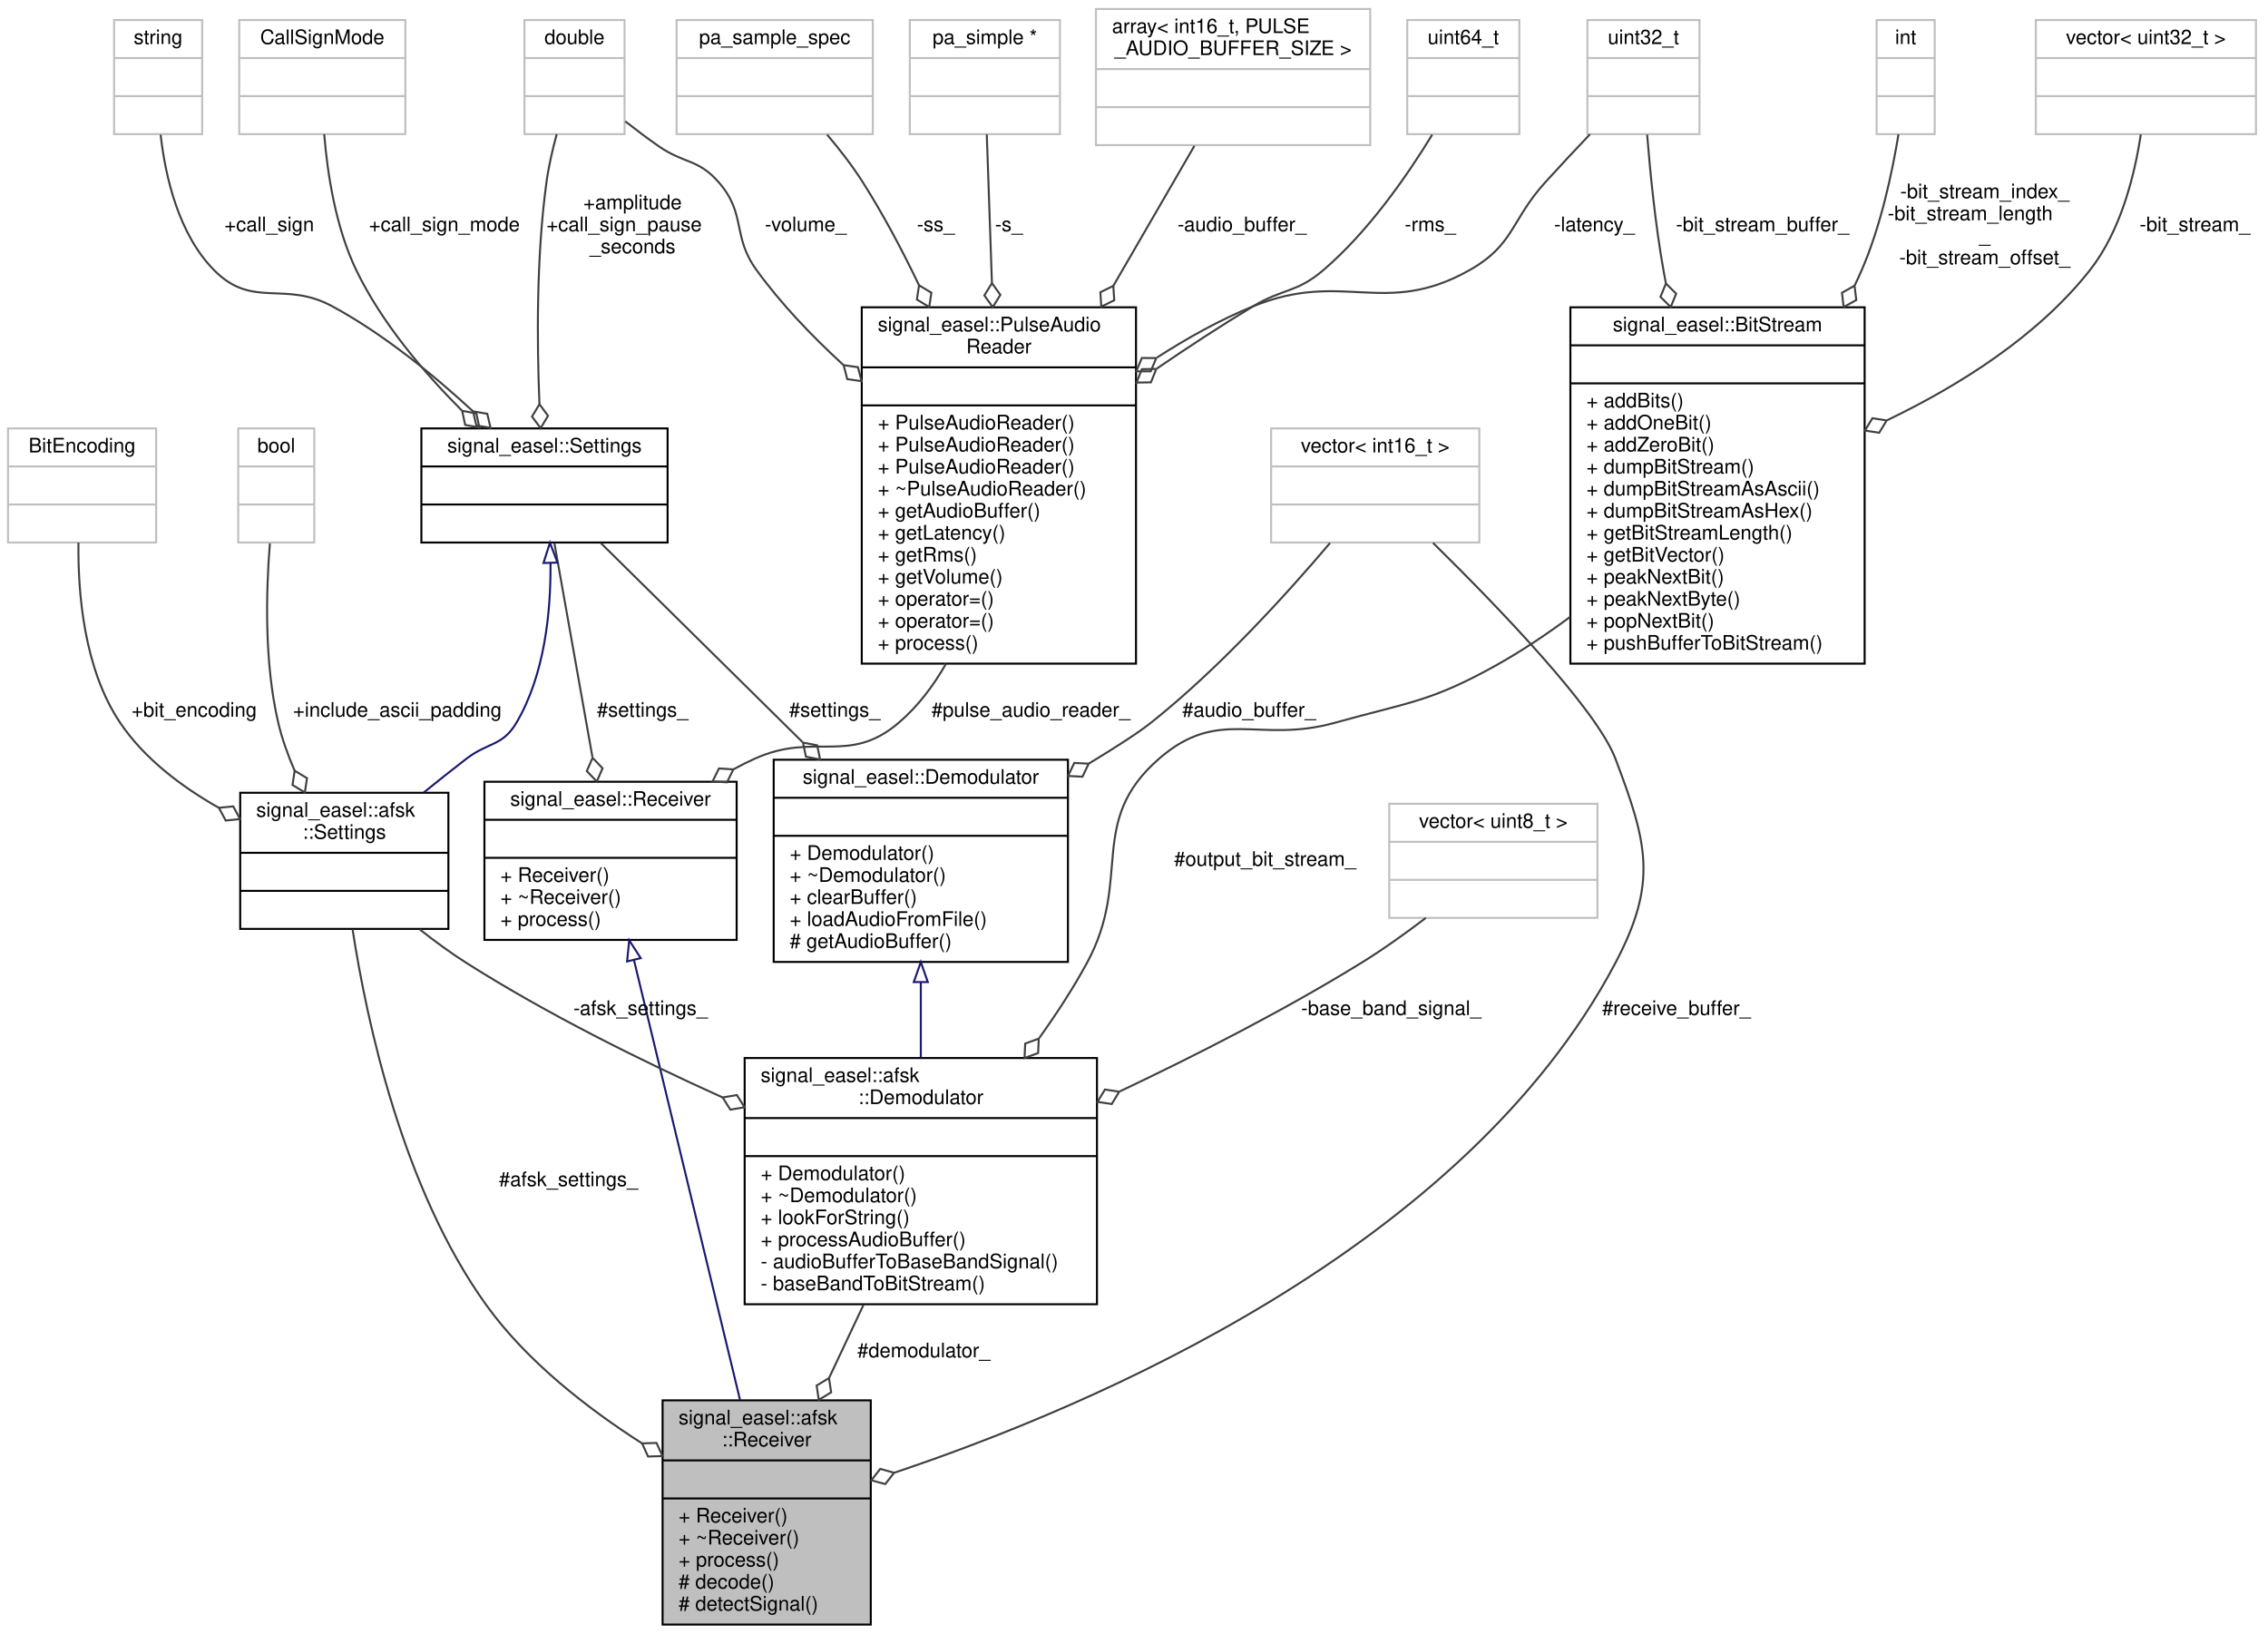
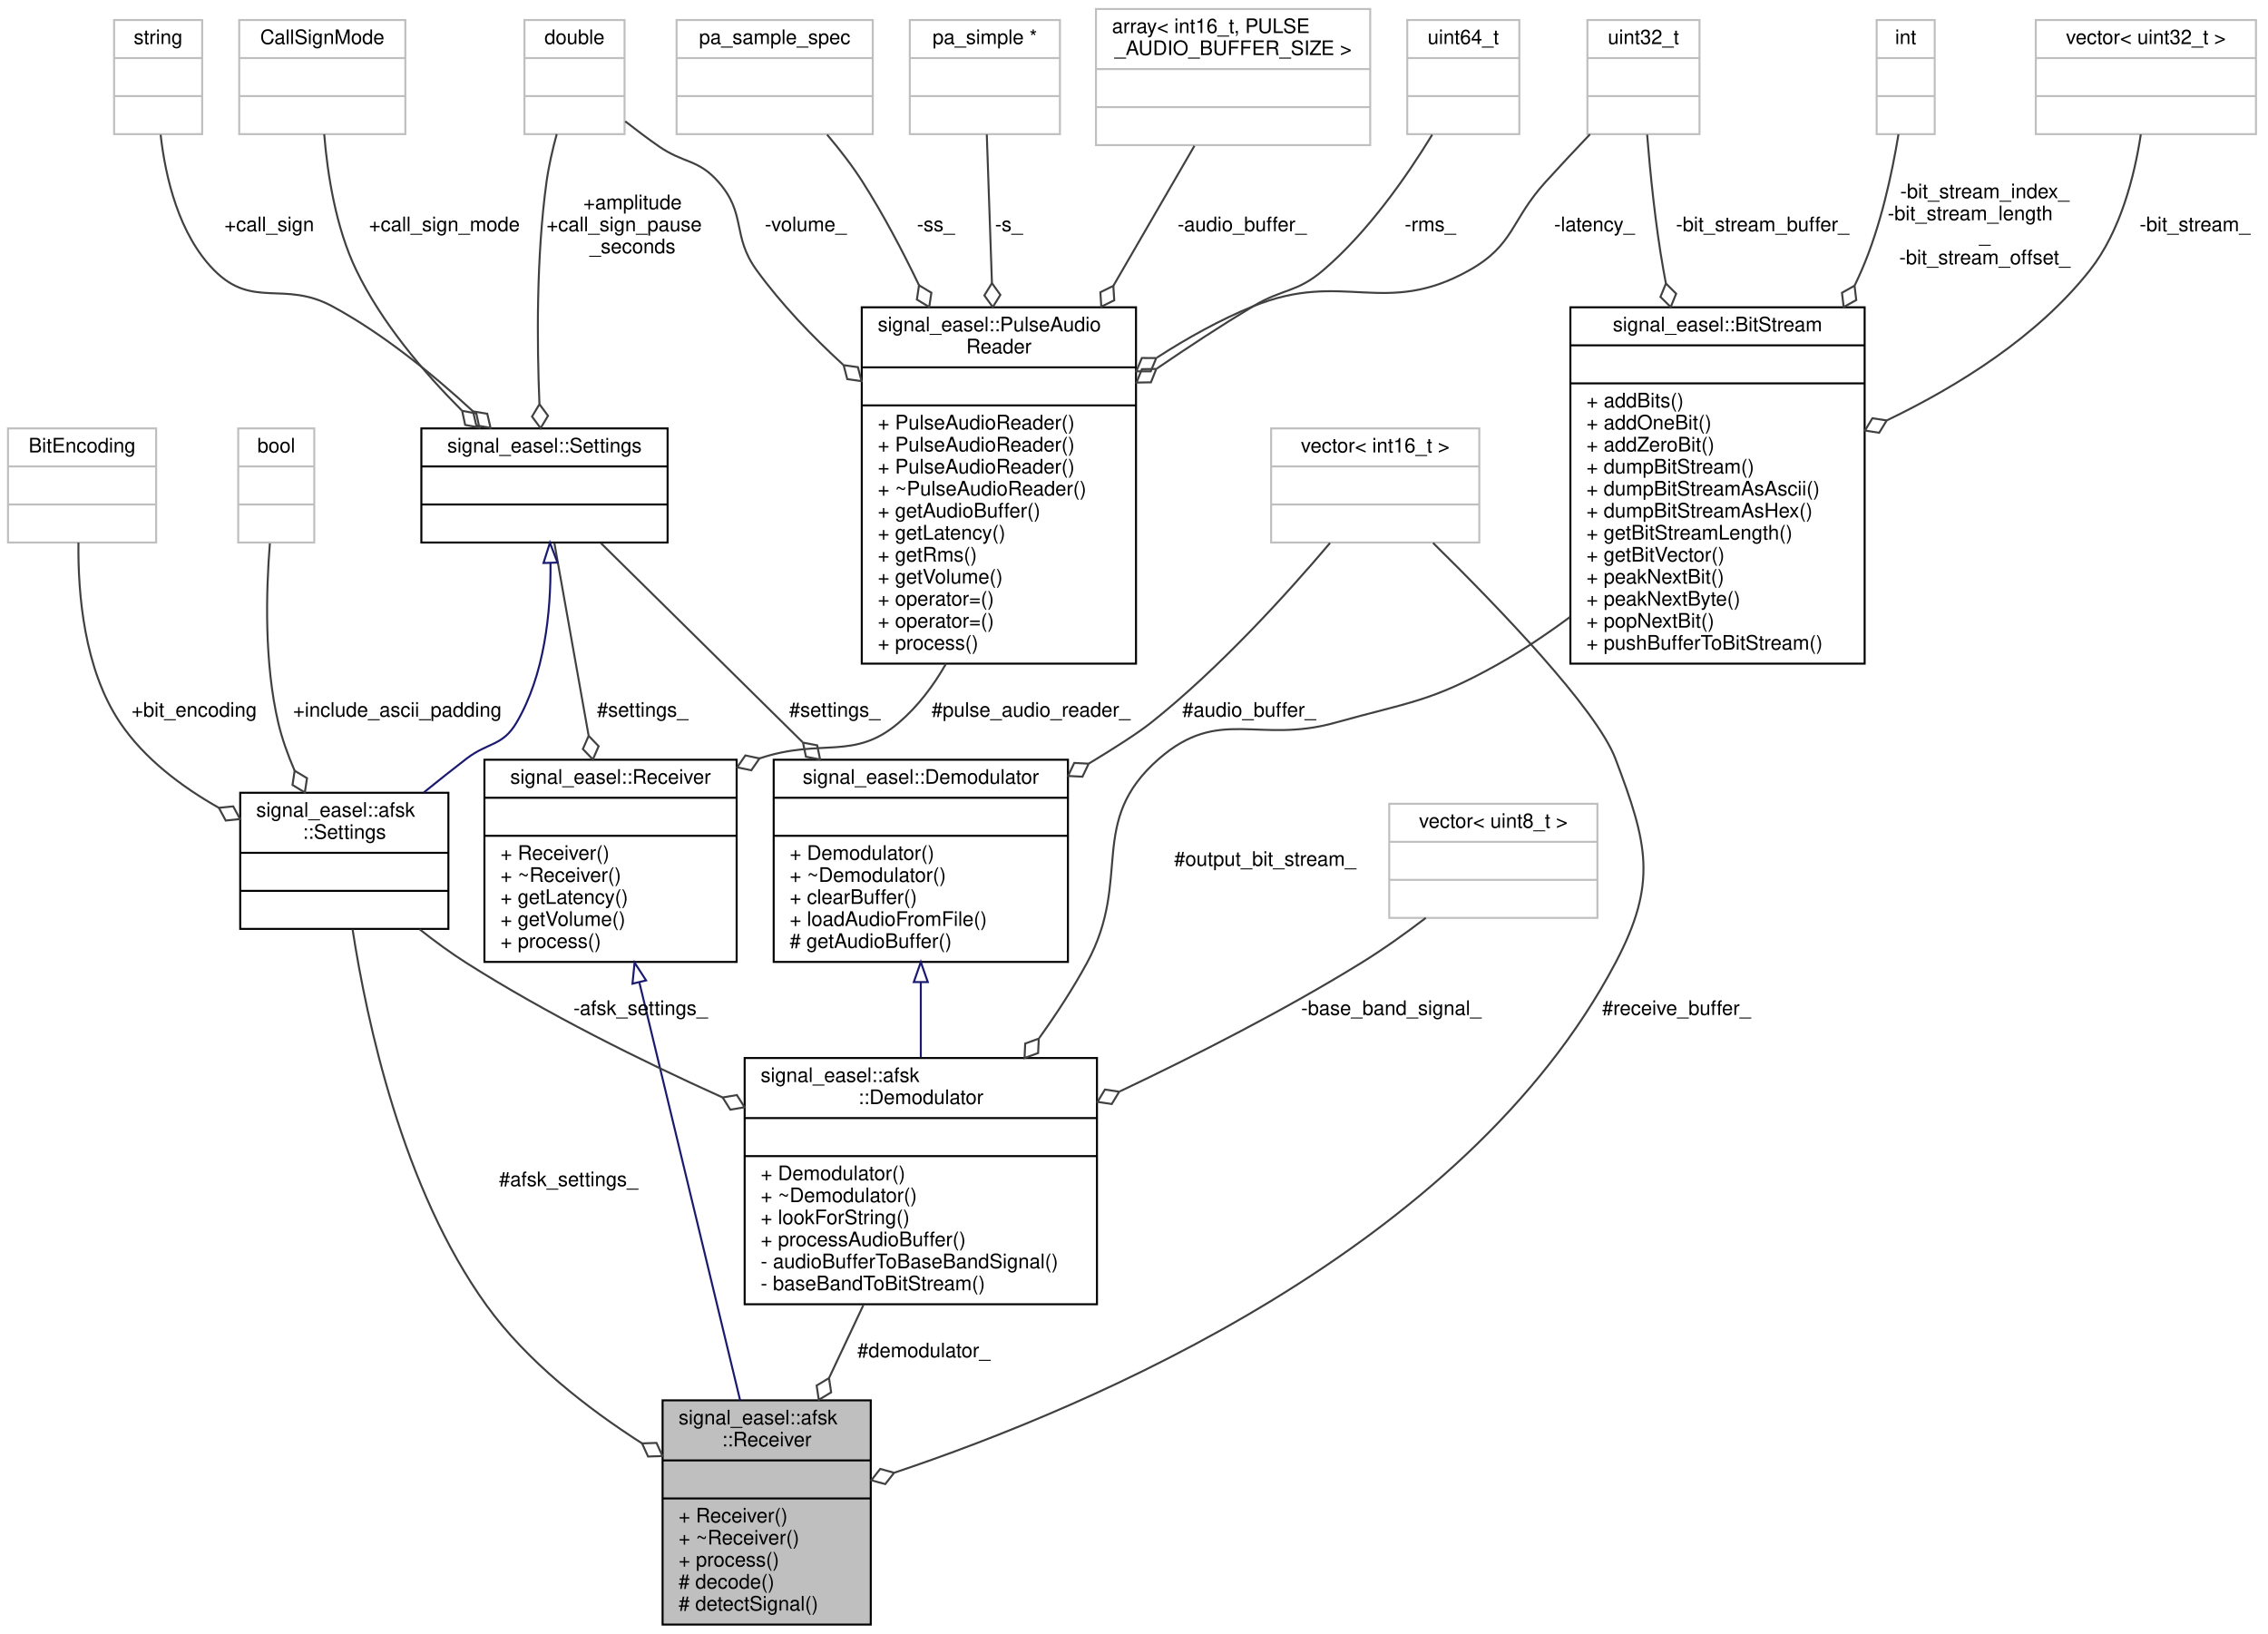
<svg xmlns="http://www.w3.org/2000/svg" xmlns:xlink="http://www.w3.org/1999/xlink" width="1133pt" height="816pt" viewBox="0.00 0.00 1133.00 816.00">
  <g id="graph0" class="graph" transform="scale(1 1) rotate(0) translate(4 812)">
    <g id="node1" class="node">
      <g id="a_node1">
        <a xlink:title="For receiving AFSK signals via a pulse audio stream.">
          <polygon fill="#bfbfbf" stroke="black" points="327,-0.5 327,-112.5 431,-112.5 431,-0.5 327,-0.5" />
          <text text-anchor="start" x="335" y="-100.5" font-family="Helvetica,sans-Serif" font-size="10.00">signal_easel::afsk</text>
          <text text-anchor="middle" x="379" y="-89.5" font-family="Helvetica,sans-Serif" font-size="10.00">::Receiver</text>
          <polyline fill="none" stroke="black" points="327,-82.5 431,-82.5 " />
          <text text-anchor="middle" x="379" y="-70.5" font-family="Helvetica,sans-Serif" font-size="10.00"> </text>
          <polyline fill="none" stroke="black" points="327,-63.5 431,-63.5 " />
          <text text-anchor="start" x="335" y="-51.5" font-family="Helvetica,sans-Serif" font-size="10.00">+ Receiver()</text>
          <text text-anchor="start" x="335" y="-40.5" font-family="Helvetica,sans-Serif" font-size="10.00">+ ~Receiver()</text>
          <text text-anchor="start" x="335" y="-29.5" font-family="Helvetica,sans-Serif" font-size="10.00">+ process()</text>
          <text text-anchor="start" x="335" y="-18.5" font-family="Helvetica,sans-Serif" font-size="10.00"># decode()</text>
          <text text-anchor="start" x="335" y="-7.5" font-family="Helvetica,sans-Serif" font-size="10.00"># detectSignal()</text>
        </a>
      </g>
    </g>
    <g id="node2" class="node">
      <g id="a_node2">
        <a xlink:href="classsignal__easel_1_1Receiver.html" target="_top" xlink:title=" ">
-           <polygon fill="none" stroke="black" points="238,-342.5 238,-421.5 364,-421.5 364,-342.5 238,-342.5" />
-           <text text-anchor="middle" x="301" y="-409.5" font-family="Helvetica,sans-Serif" font-size="10.00">signal_easel::Receiver</text>
-           <polyline fill="none" stroke="black" points="238,-402.5 364,-402.5 " />
-           <text text-anchor="middle" x="301" y="-390.5" font-family="Helvetica,sans-Serif" font-size="10.00"> </text>
-           <polyline fill="none" stroke="black" points="238,-383.5 364,-383.5 " />
-           <text text-anchor="start" x="246" y="-371.5" font-family="Helvetica,sans-Serif" font-size="10.00">+ Receiver()</text>
-           <text text-anchor="start" x="246" y="-360.5" font-family="Helvetica,sans-Serif" font-size="10.00">+ ~Receiver()</text>
-           <text text-anchor="start" x="246" y="-349.5" font-family="Helvetica,sans-Serif" font-size="10.00">+ process()</text>
+           <polygon fill="none" stroke="black" points="238,-331.5 238,-432.5 364,-432.5 364,-331.5 238,-331.5" />
+           <text text-anchor="middle" x="301" y="-420.5" font-family="Helvetica,sans-Serif" font-size="10.00">signal_easel::Receiver</text>
+           <polyline fill="none" stroke="black" points="238,-413.5 364,-413.5 " />
+           <text text-anchor="middle" x="301" y="-401.5" font-family="Helvetica,sans-Serif" font-size="10.00"> </text>
+           <polyline fill="none" stroke="black" points="238,-394.5 364,-394.5 " />
+           <text text-anchor="start" x="246" y="-382.5" font-family="Helvetica,sans-Serif" font-size="10.00">+ Receiver()</text>
+           <text text-anchor="start" x="246" y="-371.5" font-family="Helvetica,sans-Serif" font-size="10.00">+ ~Receiver()</text>
+           <text text-anchor="start" x="246" y="-360.5" font-family="Helvetica,sans-Serif" font-size="10.00">+ getLatency()</text>
+           <text text-anchor="start" x="246" y="-349.5" font-family="Helvetica,sans-Serif" font-size="10.00">+ getVolume()</text>
+           <text text-anchor="start" x="246" y="-338.5" font-family="Helvetica,sans-Serif" font-size="10.00">+ process()</text>
        </a>
      </g>
    </g>
    <g id="edge1" class="edge">
-       <path fill="none" stroke="midnightblue" d="M312.69,-332.5C326.89,-273.6 350.79,-174.51 365.68,-112.73" />
-       <polygon fill="none" stroke="midnightblue" points="309.27,-331.76 310.33,-342.3 316.08,-333.4 309.27,-331.76" />
+       <path fill="none" stroke="midnightblue" d="M315.44,-321.13C329.83,-261.42 351.76,-170.49 365.73,-112.54" />
+       <polygon fill="none" stroke="midnightblue" points="311.96,-320.62 313.02,-331.16 318.76,-322.26 311.96,-320.62" />
    </g>
    <g id="node3" class="node">
      <g id="a_node3">
        <a xlink:href="classsignal__easel_1_1PulseAudioReader.html" target="_top" xlink:title=" ">
          <polygon fill="none" stroke="black" points="426.5,-480.5 426.5,-658.5 563.5,-658.5 563.5,-480.5 426.5,-480.5" />
          <text text-anchor="start" x="434.5" y="-646.5" font-family="Helvetica,sans-Serif" font-size="10.00">signal_easel::PulseAudio</text>
          <text text-anchor="middle" x="495" y="-635.5" font-family="Helvetica,sans-Serif" font-size="10.00">Reader</text>
          <polyline fill="none" stroke="black" points="426.5,-628.5 563.5,-628.5 " />
          <text text-anchor="middle" x="495" y="-616.5" font-family="Helvetica,sans-Serif" font-size="10.00"> </text>
          <polyline fill="none" stroke="black" points="426.5,-609.5 563.5,-609.5 " />
          <text text-anchor="start" x="434.5" y="-597.5" font-family="Helvetica,sans-Serif" font-size="10.00">+ PulseAudioReader()</text>
          <text text-anchor="start" x="434.5" y="-586.5" font-family="Helvetica,sans-Serif" font-size="10.00">+ PulseAudioReader()</text>
          <text text-anchor="start" x="434.5" y="-575.5" font-family="Helvetica,sans-Serif" font-size="10.00">+ PulseAudioReader()</text>
          <text text-anchor="start" x="434.5" y="-564.5" font-family="Helvetica,sans-Serif" font-size="10.00">+ ~PulseAudioReader()</text>
          <text text-anchor="start" x="434.5" y="-553.5" font-family="Helvetica,sans-Serif" font-size="10.00">+ getAudioBuffer()</text>
          <text text-anchor="start" x="434.5" y="-542.5" font-family="Helvetica,sans-Serif" font-size="10.00">+ getLatency()</text>
          <text text-anchor="start" x="434.5" y="-531.5" font-family="Helvetica,sans-Serif" font-size="10.00">+ getRms()</text>
          <text text-anchor="start" x="434.5" y="-520.5" font-family="Helvetica,sans-Serif" font-size="10.00">+ getVolume()</text>
          <text text-anchor="start" x="434.5" y="-509.5" font-family="Helvetica,sans-Serif" font-size="10.00">+ operator=()</text>
          <text text-anchor="start" x="434.5" y="-498.5" font-family="Helvetica,sans-Serif" font-size="10.00">+ operator=()</text>
          <text text-anchor="start" x="434.5" y="-487.5" font-family="Helvetica,sans-Serif" font-size="10.00">+ process()</text>
        </a>
      </g>
    </g>
    <g id="edge2" class="edge">
-       <path fill="none" stroke="#404040" d="M468.59,-480.46C462.28,-469.4 454.53,-459.13 445,-451 419.92,-429.58 403.04,-446.63 373,-433 369.47,-431.4 365.92,-429.62 362.4,-427.71" />
-       <polygon fill="none" stroke="#404040" points="362.35,-427.68 355.16,-428.14 351.97,-421.67 359.17,-421.21 362.35,-427.68" />
+       <path fill="none" stroke="#404040" d="M468.59,-480.46C462.28,-469.4 454.53,-459.13 445,-451 422.46,-431.76 406.55,-443.56 375.44,-433.16" />
+       <polygon fill="none" stroke="#404040" points="375.41,-433.15 368.36,-434.65 364.27,-428.71 371.32,-427.22 375.41,-433.15" />
      <text text-anchor="middle" x="511" y="-454" font-family="Helvetica,sans-Serif" font-size="10.00"> #pulse_audio_reader_</text>
    </g>
    <g id="node4" class="node">
      <g id="a_node4">
        <a xlink:title=" ">
          <polygon fill="none" stroke="#bfbfbf" points="258,-745 258,-802 308,-802 308,-745 258,-745" />
          <text text-anchor="middle" x="283" y="-790" font-family="Helvetica,sans-Serif" font-size="10.00">double</text>
          <polyline fill="none" stroke="#bfbfbf" points="258,-783 308,-783 " />
          <text text-anchor="middle" x="283" y="-771" font-family="Helvetica,sans-Serif" font-size="10.00"> </text>
          <polyline fill="none" stroke="#bfbfbf" points="258,-764 308,-764 " />
          <text text-anchor="middle" x="283" y="-752" font-family="Helvetica,sans-Serif" font-size="10.00"> </text>
        </a>
      </g>
    </g>
    <g id="edge3" class="edge">
      <path fill="none" stroke="#404040" d="M308.35,-751.39C313.75,-747.16 319.48,-742.83 325,-739 337.77,-730.13 344.76,-732.7 355,-721 369.03,-704.97 361.48,-694.23 374,-677 386.24,-660.16 401.58,-644.11 417.19,-629.82" />
      <polygon fill="none" stroke="#404040" points="417.44,-629.6 419.26,-622.62 426.4,-621.61 424.58,-628.59 417.44,-629.6" />
      <text text-anchor="middle" x="398.5" y="-696.5" font-family="Helvetica,sans-Serif" font-size="10.00"> -volume_</text>
    </g>
    <g id="node10" class="node">
      <g id="a_node10">
        <a xlink:href="structsignal__easel_1_1Settings.html" target="_top" xlink:title="The universal settings for MWAV.">
          <polygon fill="none" stroke="black" points="206.5,-541 206.5,-598 329.5,-598 329.5,-541 206.5,-541" />
          <text text-anchor="middle" x="268" y="-586" font-family="Helvetica,sans-Serif" font-size="10.00">signal_easel::Settings</text>
          <polyline fill="none" stroke="black" points="206.5,-579 329.5,-579 " />
          <text text-anchor="middle" x="268" y="-567" font-family="Helvetica,sans-Serif" font-size="10.00"> </text>
          <polyline fill="none" stroke="black" points="206.5,-560 329.5,-560 " />
          <text text-anchor="middle" x="268" y="-548" font-family="Helvetica,sans-Serif" font-size="10.00"> </text>
        </a>
      </g>
    </g>
    <g id="edge10" class="edge">
      <path fill="none" stroke="#404040" d="M274.11,-744.98C272.02,-737.3 270.08,-728.89 269,-721 263.9,-683.74 264.22,-640.8 265.48,-610.35" />
      <polygon fill="none" stroke="#404040" points="265.49,-610.1 261.78,-603.92 266.06,-598.11 269.77,-604.3 265.49,-610.1" />
      <text text-anchor="middle" x="312" y="-707.5" font-family="Helvetica,sans-Serif" font-size="10.00"> +amplitude</text>
      <text text-anchor="start" x="269" y="-696.5" font-family="Helvetica,sans-Serif" font-size="10.00">+call_sign_pause</text>
      <text text-anchor="middle" x="312" y="-685.5" font-family="Helvetica,sans-Serif" font-size="10.00">_seconds</text>
    </g>
    <g id="node5" class="node">
      <g id="a_node5">
        <a xlink:title=" ">
          <polygon fill="none" stroke="#bfbfbf" points="699,-745 699,-802 755,-802 755,-745 699,-745" />
          <text text-anchor="middle" x="727" y="-790" font-family="Helvetica,sans-Serif" font-size="10.00">uint64_t</text>
          <polyline fill="none" stroke="#bfbfbf" points="699,-783 755,-783 " />
          <text text-anchor="middle" x="727" y="-771" font-family="Helvetica,sans-Serif" font-size="10.00"> </text>
          <polyline fill="none" stroke="#bfbfbf" points="699,-764 755,-764 " />
          <text text-anchor="middle" x="727" y="-752" font-family="Helvetica,sans-Serif" font-size="10.00"> </text>
        </a>
      </g>
    </g>
    <g id="edge4" class="edge">
      <path fill="none" stroke="#404040" d="M711.46,-744.69C698.85,-724.03 679.51,-696.22 657,-677 643.7,-665.64 636.99,-668.02 622,-659 606.13,-649.45 589.61,-638.63 573.93,-627.91" />
      <polygon fill="none" stroke="#404040" points="573.64,-627.72 566.43,-627.6 563.76,-620.9 570.97,-621.02 573.64,-627.72" />
      <text text-anchor="middle" x="710.5" y="-696.5" font-family="Helvetica,sans-Serif" font-size="10.00"> -rms_</text>
    </g>
    <g id="node6" class="node">
      <g id="a_node6">
        <a xlink:title=" ">
          <polygon fill="none" stroke="#bfbfbf" points="334,-745 334,-802 432,-802 432,-745 334,-745" />
          <text text-anchor="middle" x="383" y="-790" font-family="Helvetica,sans-Serif" font-size="10.00">pa_sample_spec</text>
          <polyline fill="none" stroke="#bfbfbf" points="334,-783 432,-783 " />
          <text text-anchor="middle" x="383" y="-771" font-family="Helvetica,sans-Serif" font-size="10.00"> </text>
          <polyline fill="none" stroke="#bfbfbf" points="334,-764 432,-764 " />
          <text text-anchor="middle" x="383" y="-752" font-family="Helvetica,sans-Serif" font-size="10.00"> </text>
        </a>
      </g>
    </g>
    <g id="edge5" class="edge">
      <path fill="none" stroke="#404040" d="M409.19,-744.75C415.46,-737.35 421.83,-729.14 427,-721 437.18,-704.96 446.65,-687.15 455.09,-669.55" />
      <polygon fill="none" stroke="#404040" points="455.11,-669.5 454.04,-662.37 460.2,-658.64 461.28,-665.77 455.11,-669.5" />
      <text text-anchor="middle" x="463.5" y="-696.5" font-family="Helvetica,sans-Serif" font-size="10.00"> -ss_</text>
    </g>
    <g id="node7" class="node">
      <g id="a_node7">
        <a xlink:title=" ">
          <polygon fill="none" stroke="#bfbfbf" points="543.5,-739.5 543.5,-807.5 680.5,-807.5 680.5,-739.5 543.5,-739.5" />
          <text text-anchor="start" x="551.5" y="-795.5" font-family="Helvetica,sans-Serif" font-size="10.00">array&lt; int16_t, PULSE</text>
          <text text-anchor="middle" x="612" y="-784.5" font-family="Helvetica,sans-Serif" font-size="10.00">_AUDIO_BUFFER_SIZE &gt;</text>
          <polyline fill="none" stroke="#bfbfbf" points="543.5,-777.5 680.5,-777.5 " />
          <text text-anchor="middle" x="612" y="-765.5" font-family="Helvetica,sans-Serif" font-size="10.00"> </text>
          <polyline fill="none" stroke="#bfbfbf" points="543.5,-758.5 680.5,-758.5 " />
          <text text-anchor="middle" x="612" y="-746.5" font-family="Helvetica,sans-Serif" font-size="10.00"> </text>
        </a>
      </g>
    </g>
    <g id="edge6" class="edge">
      <path fill="none" stroke="#404040" d="M592.68,-739.14C581.5,-719.84 566.78,-694.44 552.18,-669.22" />
      <polygon fill="none" stroke="#404040" points="552.17,-669.21 545.7,-666.02 546.16,-658.82 552.63,-662.01 552.17,-669.21" />
      <text text-anchor="middle" x="616.5" y="-696.5" font-family="Helvetica,sans-Serif" font-size="10.00"> -audio_buffer_</text>
    </g>
    <g id="node8" class="node">
      <g id="a_node8">
        <a xlink:title=" ">
          <polygon fill="none" stroke="#bfbfbf" points="789,-745 789,-802 845,-802 845,-745 789,-745" />
          <text text-anchor="middle" x="817" y="-790" font-family="Helvetica,sans-Serif" font-size="10.00">uint32_t</text>
          <polyline fill="none" stroke="#bfbfbf" points="789,-783 845,-783 " />
          <text text-anchor="middle" x="817" y="-771" font-family="Helvetica,sans-Serif" font-size="10.00"> </text>
          <polyline fill="none" stroke="#bfbfbf" points="789,-764 845,-764 " />
          <text text-anchor="middle" x="817" y="-752" font-family="Helvetica,sans-Serif" font-size="10.00"> </text>
        </a>
      </g>
    </g>
    <g id="edge7" class="edge">
      <path fill="none" stroke="#404040" d="M790.3,-744.93C783,-737.26 775.13,-728.86 768,-721 750.65,-701.86 752.53,-689.65 730,-677 687.57,-653.17 667.07,-677.36 622,-659 605.62,-652.33 589.27,-643.24 574.01,-633.41" />
      <polygon fill="none" stroke="#404040" points="573.63,-633.16 566.42,-633.17 563.64,-626.51 570.85,-626.5 573.63,-633.16" />
      <text text-anchor="middle" x="792.5" y="-696.5" font-family="Helvetica,sans-Serif" font-size="10.00"> -latency_</text>
    </g>
    <g id="node19" class="node">
      <g id="a_node19">
        <a xlink:href="classsignal__easel_1_1BitStream.html" target="_top" xlink:title=" ">
          <polygon fill="none" stroke="black" points="780.5,-480.5 780.5,-658.5 927.5,-658.5 927.5,-480.5 780.5,-480.5" />
          <text text-anchor="middle" x="854" y="-646.5" font-family="Helvetica,sans-Serif" font-size="10.00">signal_easel::BitStream</text>
          <polyline fill="none" stroke="black" points="780.5,-639.5 927.5,-639.5 " />
          <text text-anchor="middle" x="854" y="-627.5" font-family="Helvetica,sans-Serif" font-size="10.00"> </text>
          <polyline fill="none" stroke="black" points="780.5,-620.5 927.5,-620.5 " />
          <text text-anchor="start" x="788.5" y="-608.5" font-family="Helvetica,sans-Serif" font-size="10.00">+ addBits()</text>
          <text text-anchor="start" x="788.5" y="-597.5" font-family="Helvetica,sans-Serif" font-size="10.00">+ addOneBit()</text>
          <text text-anchor="start" x="788.5" y="-586.5" font-family="Helvetica,sans-Serif" font-size="10.00">+ addZeroBit()</text>
          <text text-anchor="start" x="788.5" y="-575.5" font-family="Helvetica,sans-Serif" font-size="10.00">+ dumpBitStream()</text>
          <text text-anchor="start" x="788.5" y="-564.5" font-family="Helvetica,sans-Serif" font-size="10.00">+ dumpBitStreamAsAscii()</text>
          <text text-anchor="start" x="788.5" y="-553.5" font-family="Helvetica,sans-Serif" font-size="10.00">+ dumpBitStreamAsHex()</text>
          <text text-anchor="start" x="788.5" y="-542.5" font-family="Helvetica,sans-Serif" font-size="10.00">+ getBitStreamLength()</text>
          <text text-anchor="start" x="788.5" y="-531.5" font-family="Helvetica,sans-Serif" font-size="10.00">+ getBitVector()</text>
          <text text-anchor="start" x="788.5" y="-520.5" font-family="Helvetica,sans-Serif" font-size="10.00">+ peakNextBit()</text>
          <text text-anchor="start" x="788.5" y="-509.5" font-family="Helvetica,sans-Serif" font-size="10.00">+ peakNextByte()</text>
          <text text-anchor="start" x="788.5" y="-498.5" font-family="Helvetica,sans-Serif" font-size="10.00">+ popNextBit()</text>
          <text text-anchor="start" x="788.5" y="-487.5" font-family="Helvetica,sans-Serif" font-size="10.00">+ pushBufferToBitStream()</text>
        </a>
      </g>
    </g>
    <g id="edge23" class="edge">
      <path fill="none" stroke="#404040" d="M818.84,-744.77C820.37,-725.63 822.96,-699.65 827,-677 827.38,-674.84 827.79,-672.66 828.21,-670.46" />
      <polygon fill="none" stroke="#404040" points="828.23,-670.38 825.5,-663.7 830.62,-658.62 833.34,-665.3 828.23,-670.38" />
      <text text-anchor="middle" x="876.5" y="-696.5" font-family="Helvetica,sans-Serif" font-size="10.00"> -bit_stream_buffer_</text>
    </g>
    <g id="node9" class="node">
      <g id="a_node9">
        <a xlink:title=" ">
          <polygon fill="none" stroke="#bfbfbf" points="450.5,-745 450.5,-802 525.5,-802 525.5,-745 450.5,-745" />
          <text text-anchor="middle" x="488" y="-790" font-family="Helvetica,sans-Serif" font-size="10.00">pa_simple *</text>
          <polyline fill="none" stroke="#bfbfbf" points="450.5,-783 525.5,-783 " />
          <text text-anchor="middle" x="488" y="-771" font-family="Helvetica,sans-Serif" font-size="10.00"> </text>
          <polyline fill="none" stroke="#bfbfbf" points="450.5,-764 525.5,-764 " />
          <text text-anchor="middle" x="488" y="-752" font-family="Helvetica,sans-Serif" font-size="10.00"> </text>
        </a>
      </g>
    </g>
    <g id="edge8" class="edge">
      <path fill="none" stroke="#404040" d="M488.96,-744.84C489.63,-725.35 490.58,-697.97 491.53,-670.67" />
      <polygon fill="none" stroke="#404040" points="491.53,-670.57 487.74,-664.44 491.95,-658.58 495.74,-664.71 491.53,-670.57" />
      <text text-anchor="middle" x="500" y="-696.5" font-family="Helvetica,sans-Serif" font-size="10.00"> -s_</text>
    </g>
    <g id="edge9" class="edge">
-       <path fill="none" stroke="#404040" d="M272.94,-540.73C277.95,-512.55 285.82,-468.3 291.96,-433.83" />
-       <polygon fill="none" stroke="#404040" points="292.03,-433.44 289.14,-426.83 294.13,-421.62 297.02,-428.23 292.03,-433.44" />
+       <path fill="none" stroke="#404040" d="M272.94,-540.73C277.44,-515.46 284.23,-477.25 290.01,-444.77" />
+       <polygon fill="none" stroke="#404040" points="290.07,-444.45 287.18,-437.84 292.17,-432.64 295.06,-439.24 290.07,-444.45" />
      <text text-anchor="middle" x="317" y="-454" font-family="Helvetica,sans-Serif" font-size="10.00"> #settings_</text>
    </g>
    <g id="node13" class="node">
      <g id="a_node13">
        <a xlink:href="structsignal__easel_1_1afsk_1_1Settings.html" target="_top" xlink:title="Settings for AFSK modulation/demodulation.">
          <polygon fill="none" stroke="black" points="116,-348 116,-416 220,-416 220,-348 116,-348" />
          <text text-anchor="start" x="124" y="-404" font-family="Helvetica,sans-Serif" font-size="10.00">signal_easel::afsk</text>
          <text text-anchor="middle" x="168" y="-393" font-family="Helvetica,sans-Serif" font-size="10.00">::Settings</text>
          <polyline fill="none" stroke="black" points="116,-386 220,-386 " />
          <text text-anchor="middle" x="168" y="-374" font-family="Helvetica,sans-Serif" font-size="10.00"> </text>
          <polyline fill="none" stroke="black" points="116,-367 220,-367 " />
          <text text-anchor="middle" x="168" y="-355" font-family="Helvetica,sans-Serif" font-size="10.00"> </text>
        </a>
      </g>
    </g>
    <g id="edge14" class="edge">
      <path fill="none" stroke="midnightblue" d="M271.01,-530.59C271.21,-506.27 268.09,-474.89 254,-451 247.05,-439.21 239.86,-441.34 229,-433 222.05,-427.66 214.77,-421.86 207.74,-416.18" />
      <polygon fill="none" stroke="midnightblue" points="267.51,-530.78 270.73,-540.87 274.5,-530.97 267.51,-530.78" />
    </g>
    <g id="node17" class="node">
      <g id="a_node17">
        <a xlink:href="classsignal__easel_1_1Demodulator.html" target="_top" xlink:title="The base class for all demodulators that turn audio into data.">
          <polygon fill="none" stroke="black" points="382.5,-331.5 382.5,-432.5 529.5,-432.5 529.5,-331.5 382.5,-331.5" />
          <text text-anchor="middle" x="456" y="-420.5" font-family="Helvetica,sans-Serif" font-size="10.00">signal_easel::Demodulator</text>
          <polyline fill="none" stroke="black" points="382.5,-413.5 529.5,-413.5 " />
          <text text-anchor="middle" x="456" y="-401.5" font-family="Helvetica,sans-Serif" font-size="10.00"> </text>
          <polyline fill="none" stroke="black" points="382.5,-394.5 529.5,-394.5 " />
          <text text-anchor="start" x="390.5" y="-382.5" font-family="Helvetica,sans-Serif" font-size="10.00">+ Demodulator()</text>
          <text text-anchor="start" x="390.5" y="-371.5" font-family="Helvetica,sans-Serif" font-size="10.00">+ ~Demodulator()</text>
          <text text-anchor="start" x="390.5" y="-360.5" font-family="Helvetica,sans-Serif" font-size="10.00">+ clearBuffer()</text>
          <text text-anchor="start" x="390.5" y="-349.5" font-family="Helvetica,sans-Serif" font-size="10.00">+ loadAudioFromFile()</text>
          <text text-anchor="start" x="390.5" y="-338.5" font-family="Helvetica,sans-Serif" font-size="10.00"># getAudioBuffer()</text>
        </a>
      </g>
    </g>
    <g id="edge20" class="edge">
      <path fill="none" stroke="#404040" d="M296.15,-540.73C322.66,-514.56 363.23,-474.54 396.86,-441.35" />
      <polygon fill="none" stroke="#404040" points="397.15,-441.06 398.61,-434 405.69,-432.64 404.23,-439.7 397.15,-441.06" />
      <text text-anchor="middle" x="413" y="-454" font-family="Helvetica,sans-Serif" font-size="10.00"> #settings_</text>
    </g>
    <g id="node11" class="node">
      <g id="a_node11">
        <a xlink:title=" ">
          <polygon fill="none" stroke="#bfbfbf" points="115.5,-745 115.5,-802 198.5,-802 198.5,-745 115.5,-745" />
          <text text-anchor="middle" x="157" y="-790" font-family="Helvetica,sans-Serif" font-size="10.00">CallSignMode</text>
          <polyline fill="none" stroke="#bfbfbf" points="115.5,-783 198.5,-783 " />
          <text text-anchor="middle" x="157" y="-771" font-family="Helvetica,sans-Serif" font-size="10.00"> </text>
          <polyline fill="none" stroke="#bfbfbf" points="115.5,-764 198.5,-764 " />
          <text text-anchor="middle" x="157" y="-752" font-family="Helvetica,sans-Serif" font-size="10.00"> </text>
        </a>
      </g>
    </g>
    <g id="edge11" class="edge">
      <path fill="none" stroke="#404040" d="M157.96,-744.95C159.57,-725.18 163.68,-698.38 174,-677 186.68,-650.73 207.7,-626 226.66,-607" />
      <polygon fill="none" stroke="#404040" points="226.87,-606.79 228.38,-599.74 235.47,-598.42 233.96,-605.47 226.87,-606.79" />
      <text text-anchor="middle" x="218" y="-696.5" font-family="Helvetica,sans-Serif" font-size="10.00"> +call_sign_mode</text>
    </g>
    <g id="node12" class="node">
      <g id="a_node12">
        <a xlink:title=" ">
          <polygon fill="none" stroke="#bfbfbf" points="53,-745 53,-802 97,-802 97,-745 53,-745" />
          <text text-anchor="middle" x="75" y="-790" font-family="Helvetica,sans-Serif" font-size="10.00">string</text>
          <polyline fill="none" stroke="#bfbfbf" points="53,-783 97,-783 " />
          <text text-anchor="middle" x="75" y="-771" font-family="Helvetica,sans-Serif" font-size="10.00"> </text>
          <polyline fill="none" stroke="#bfbfbf" points="53,-764 97,-764 " />
          <text text-anchor="middle" x="75" y="-752" font-family="Helvetica,sans-Serif" font-size="10.00"> </text>
        </a>
      </g>
    </g>
    <g id="edge12" class="edge">
      <path fill="none" stroke="#404040" d="M76.24,-744.69C78.65,-723.47 85.26,-694.93 103,-677 122.28,-657.51 137.89,-672.04 162,-659 187.67,-645.12 212.89,-624.43 232.29,-606.54" />
      <polygon fill="none" stroke="#404040" points="232.31,-606.52 233.94,-599.5 241.05,-598.29 239.42,-605.32 232.31,-606.52" />
      <text text-anchor="middle" x="130.5" y="-696.5" font-family="Helvetica,sans-Serif" font-size="10.00"> +call_sign</text>
    </g>
    <g id="edge13" class="edge">
      <path fill="none" stroke="#404040" d="M172.13,-347.77C179.21,-301.83 197.16,-218.02 239,-160 259.23,-131.94 289.48,-108.44 316.69,-91.04" />
      <polygon fill="none" stroke="#404040" points="316.75,-91 319.74,-84.44 326.95,-84.67 323.96,-91.24 316.75,-91" />
      <text text-anchor="middle" x="280" y="-219.5" font-family="Helvetica,sans-Serif" font-size="10.00"> #afsk_settings_</text>
    </g>
    <g id="node16" class="node">
      <g id="a_node16">
        <a xlink:href="classsignal__easel_1_1afsk_1_1Demodulator.html" target="_top" xlink:title="Demodulates an AFSK signal into data.">
          <polygon fill="none" stroke="black" points="368,-160.5 368,-283.5 544,-283.5 544,-160.5 368,-160.5" />
          <text text-anchor="start" x="376" y="-271.5" font-family="Helvetica,sans-Serif" font-size="10.00">signal_easel::afsk</text>
          <text text-anchor="middle" x="456" y="-260.5" font-family="Helvetica,sans-Serif" font-size="10.00">::Demodulator</text>
          <polyline fill="none" stroke="black" points="368,-253.5 544,-253.5 " />
          <text text-anchor="middle" x="456" y="-241.5" font-family="Helvetica,sans-Serif" font-size="10.00"> </text>
          <polyline fill="none" stroke="black" points="368,-234.5 544,-234.5 " />
          <text text-anchor="start" x="376" y="-222.5" font-family="Helvetica,sans-Serif" font-size="10.00">+ Demodulator()</text>
          <text text-anchor="start" x="376" y="-211.5" font-family="Helvetica,sans-Serif" font-size="10.00">+ ~Demodulator()</text>
          <text text-anchor="start" x="376" y="-200.5" font-family="Helvetica,sans-Serif" font-size="10.00">+ lookForString()</text>
          <text text-anchor="start" x="376" y="-189.5" font-family="Helvetica,sans-Serif" font-size="10.00">+ processAudioBuffer()</text>
          <text text-anchor="start" x="376" y="-178.5" font-family="Helvetica,sans-Serif" font-size="10.00">- audioBufferToBaseBandSignal()</text>
          <text text-anchor="start" x="376" y="-167.5" font-family="Helvetica,sans-Serif" font-size="10.00">- baseBandToBitStream()</text>
        </a>
      </g>
    </g>
    <g id="edge21" class="edge">
      <path fill="none" stroke="#404040" d="M205.65,-347.78C213.15,-341.85 221.14,-335.99 229,-331 269.09,-305.57 316.09,-282.25 356.9,-263.84" />
      <polygon fill="none" stroke="#404040" points="357,-263.8 360.85,-257.7 367.95,-258.9 364.11,-265 357,-263.8" />
      <text text-anchor="middle" x="316" y="-305" font-family="Helvetica,sans-Serif" font-size="10.00"> -afsk_settings_</text>
    </g>
    <g id="node14" class="node">
      <g id="a_node14">
        <a xlink:title=" ">
          <polygon fill="none" stroke="#bfbfbf" points="0,-541 0,-598 74,-598 74,-541 0,-541" />
          <text text-anchor="middle" x="37" y="-586" font-family="Helvetica,sans-Serif" font-size="10.00">BitEncoding</text>
          <polyline fill="none" stroke="#bfbfbf" points="0,-579 74,-579 " />
          <text text-anchor="middle" x="37" y="-567" font-family="Helvetica,sans-Serif" font-size="10.00"> </text>
          <polyline fill="none" stroke="#bfbfbf" points="0,-560 74,-560 " />
          <text text-anchor="middle" x="37" y="-548" font-family="Helvetica,sans-Serif" font-size="10.00"> </text>
        </a>
      </g>
    </g>
    <g id="edge15" class="edge">
      <path fill="none" stroke="#404040" d="M35.19,-540.96C34.88,-515.52 37.99,-477.74 56,-451 68.11,-433.02 86.73,-419 105.34,-408.48" />
      <polygon fill="none" stroke="#404040" points="105.34,-408.48 108.76,-402.13 115.93,-402.85 112.51,-409.2 105.34,-408.48" />
      <text text-anchor="middle" x="93" y="-454" font-family="Helvetica,sans-Serif" font-size="10.00"> +bit_encoding</text>
    </g>
    <g id="node15" class="node">
      <g id="a_node15">
        <a xlink:title=" ">
          <polygon fill="none" stroke="#bfbfbf" points="115,-541 115,-598 153,-598 153,-541 115,-541" />
          <text text-anchor="middle" x="134" y="-586" font-family="Helvetica,sans-Serif" font-size="10.00">bool</text>
          <polyline fill="none" stroke="#bfbfbf" points="115,-579 153,-579 " />
          <text text-anchor="middle" x="134" y="-567" font-family="Helvetica,sans-Serif" font-size="10.00"> </text>
          <polyline fill="none" stroke="#bfbfbf" points="115,-560 153,-560 " />
          <text text-anchor="middle" x="134" y="-548" font-family="Helvetica,sans-Serif" font-size="10.00"> </text>
        </a>
      </g>
    </g>
    <g id="edge16" class="edge">
      <path fill="none" stroke="#404040" d="M130.82,-540.55C128.89,-516.48 127.97,-480.99 135,-451 136.87,-443.02 139.79,-434.88 143.14,-427.14" />
      <polygon fill="none" stroke="#404040" points="143.2,-427.02 142.12,-419.89 148.29,-416.15 149.37,-423.28 143.2,-427.02" />
      <text text-anchor="middle" x="194.5" y="-454" font-family="Helvetica,sans-Serif" font-size="10.00"> +include_ascii_padding</text>
    </g>
    <g id="edge17" class="edge">
      <path fill="none" stroke="#404040" d="M427.33,-160.12C421.73,-148.23 415.83,-135.71 410.16,-123.67" />
      <polygon fill="none" stroke="#404040" points="410.14,-123.62 403.96,-119.9 405.03,-112.76 411.2,-116.49 410.14,-123.62" />
      <text text-anchor="middle" x="457.5" y="-134" font-family="Helvetica,sans-Serif" font-size="10.00"> #demodulator_</text>
    </g>
    <g id="edge18" class="edge">
      <path fill="none" stroke="midnightblue" d="M456,-321.31C456,-309.03 456,-296.09 456,-283.77" />
      <polygon fill="none" stroke="midnightblue" points="452.5,-321.44 456,-331.44 459.5,-321.44 452.5,-321.44" />
    </g>
    <g id="node18" class="node">
      <g id="a_node18">
        <a xlink:title=" ">
          <polygon fill="none" stroke="#bfbfbf" points="631,-541 631,-598 735,-598 735,-541 631,-541" />
          <text text-anchor="middle" x="683" y="-586" font-family="Helvetica,sans-Serif" font-size="10.00">vector&lt; int16_t &gt;</text>
          <polyline fill="none" stroke="#bfbfbf" points="631,-579 735,-579 " />
          <text text-anchor="middle" x="683" y="-567" font-family="Helvetica,sans-Serif" font-size="10.00"> </text>
          <polyline fill="none" stroke="#bfbfbf" points="631,-560 735,-560 " />
          <text text-anchor="middle" x="683" y="-548" font-family="Helvetica,sans-Serif" font-size="10.00"> </text>
        </a>
      </g>
    </g>
    <g id="edge27" class="edge">
      <path fill="none" stroke="#404040" d="M711.9,-540.79C744.3,-508.93 793.59,-457.83 803,-433 819.07,-390.61 824.15,-371.1 803,-331 727.79,-188.43 541.62,-109.5 442.87,-76.39" />
      <polygon fill="none" stroke="#404040" points="442.68,-76.33 435.73,-78.26 431.28,-72.58 438.23,-70.66 442.68,-76.33" />
      <text text-anchor="middle" x="833.5" y="-305" font-family="Helvetica,sans-Serif" font-size="10.00"> #receive_buffer_</text>
    </g>
    <g id="edge19" class="edge">
      <path fill="none" stroke="#404040" d="M660.42,-540.76C639.04,-515.52 605.19,-478.18 571,-451 564.67,-445.97 553.26,-438.63 540,-430.62" />
      <polygon fill="none" stroke="#404040" points="539.86,-430.54 532.66,-430.9 529.56,-424.39 536.76,-424.03 539.86,-430.54" />
      <text text-anchor="middle" x="620" y="-454" font-family="Helvetica,sans-Serif" font-size="10.00"> #audio_buffer_</text>
    </g>
    <g id="edge22" class="edge">
      <path fill="none" stroke="#404040" d="M780.33,-503.81C768.62,-495.15 756.3,-486.89 744,-480 710.64,-461.31 699.82,-461.3 663,-451 624.56,-440.24 605.1,-459.22 575,-433 538.75,-401.42 561.93,-373.25 539,-331 532.13,-318.34 523.82,-305.58 515.16,-293.5" />
      <polygon fill="none" stroke="#404040" points="514.93,-293.19 508.15,-290.72 507.82,-283.52 514.6,-285.98 514.93,-293.19" />
      <text text-anchor="middle" x="628" y="-379.5" font-family="Helvetica,sans-Serif" font-size="10.00"> #output_bit_stream_</text>
    </g>
    <g id="node20" class="node">
      <g id="a_node20">
        <a xlink:title=" ">
          <polygon fill="none" stroke="#bfbfbf" points="933.5,-745 933.5,-802 962.5,-802 962.5,-745 933.5,-745" />
          <text text-anchor="middle" x="948" y="-790" font-family="Helvetica,sans-Serif" font-size="10.00">int</text>
          <polyline fill="none" stroke="#bfbfbf" points="933.5,-783 962.5,-783 " />
          <text text-anchor="middle" x="948" y="-771" font-family="Helvetica,sans-Serif" font-size="10.00"> </text>
          <polyline fill="none" stroke="#bfbfbf" points="933.5,-764 962.5,-764 " />
          <text text-anchor="middle" x="948" y="-752" font-family="Helvetica,sans-Serif" font-size="10.00"> </text>
        </a>
      </g>
    </g>
    <g id="edge24" class="edge">
      <path fill="none" stroke="#404040" d="M944.4,-744.9C941.19,-725.36 935.5,-698.84 926,-677 924.91,-674.51 923.77,-672.01 922.57,-669.51" />
      <polygon fill="none" stroke="#404040" points="922.46,-669.3 916.18,-665.76 917.02,-658.6 923.31,-662.13 922.46,-669.3" />
      <text text-anchor="middle" x="987.5" y="-713" font-family="Helvetica,sans-Serif" font-size="10.00"> -bit_stream_index_</text>
      <text text-anchor="start" x="939" y="-702" font-family="Helvetica,sans-Serif" font-size="10.00">-bit_stream_length</text>
      <text text-anchor="middle" x="987.5" y="-691" font-family="Helvetica,sans-Serif" font-size="10.00">_</text>
      <text text-anchor="middle" x="987.5" y="-680" font-family="Helvetica,sans-Serif" font-size="10.00">-bit_stream_offset_</text>
    </g>
    <g id="node21" class="node">
      <g id="a_node21">
        <a xlink:title=" ">
          <polygon fill="none" stroke="#bfbfbf" points="1013,-745 1013,-802 1123,-802 1123,-745 1013,-745" />
          <text text-anchor="middle" x="1068" y="-790" font-family="Helvetica,sans-Serif" font-size="10.00">vector&lt; uint32_t &gt;</text>
          <polyline fill="none" stroke="#bfbfbf" points="1013,-783 1123,-783 " />
          <text text-anchor="middle" x="1068" y="-771" font-family="Helvetica,sans-Serif" font-size="10.00"> </text>
          <polyline fill="none" stroke="#bfbfbf" points="1013,-764 1123,-764 " />
          <text text-anchor="middle" x="1068" y="-752" font-family="Helvetica,sans-Serif" font-size="10.00"> </text>
        </a>
      </g>
    </g>
    <g id="edge25" class="edge">
      <path fill="none" stroke="#404040" d="M1065.46,-744.87C1062.34,-724.31 1055.41,-696.53 1040,-677 1013.89,-643.91 974.47,-619.25 938.63,-602.04" />
      <polygon fill="none" stroke="#404040" points="938.52,-601.99 931.39,-603.09 927.64,-596.94 934.76,-595.83 938.52,-601.99" />
      <text text-anchor="middle" x="1092.5" y="-696.5" font-family="Helvetica,sans-Serif" font-size="10.00"> -bit_stream_</text>
    </g>
    <g id="node22" class="node">
      <g id="a_node22">
        <a xlink:title=" ">
          <polygon fill="none" stroke="#bfbfbf" points="690,-353.5 690,-410.5 794,-410.5 794,-353.5 690,-353.5" />
          <text text-anchor="middle" x="742" y="-398.5" font-family="Helvetica,sans-Serif" font-size="10.00">vector&lt; uint8_t &gt;</text>
          <polyline fill="none" stroke="#bfbfbf" points="690,-391.5 794,-391.5 " />
          <text text-anchor="middle" x="742" y="-379.5" font-family="Helvetica,sans-Serif" font-size="10.00"> </text>
          <polyline fill="none" stroke="#bfbfbf" points="690,-372.5 794,-372.5 " />
          <text text-anchor="middle" x="742" y="-360.5" font-family="Helvetica,sans-Serif" font-size="10.00"> </text>
        </a>
      </g>
    </g>
    <g id="edge26" class="edge">
      <path fill="none" stroke="#404040" d="M708.29,-353.5C698.19,-345.8 686.89,-337.71 676,-331 637.92,-307.53 594.02,-285.13 555.5,-266.87" />
      <polygon fill="none" stroke="#404040" points="555.12,-266.69 547.99,-267.76 544.26,-261.59 551.39,-260.52 555.12,-266.69" />
      <text text-anchor="middle" x="691" y="-305" font-family="Helvetica,sans-Serif" font-size="10.00"> -base_band_signal_</text>
    </g>
  </g>
</svg>
